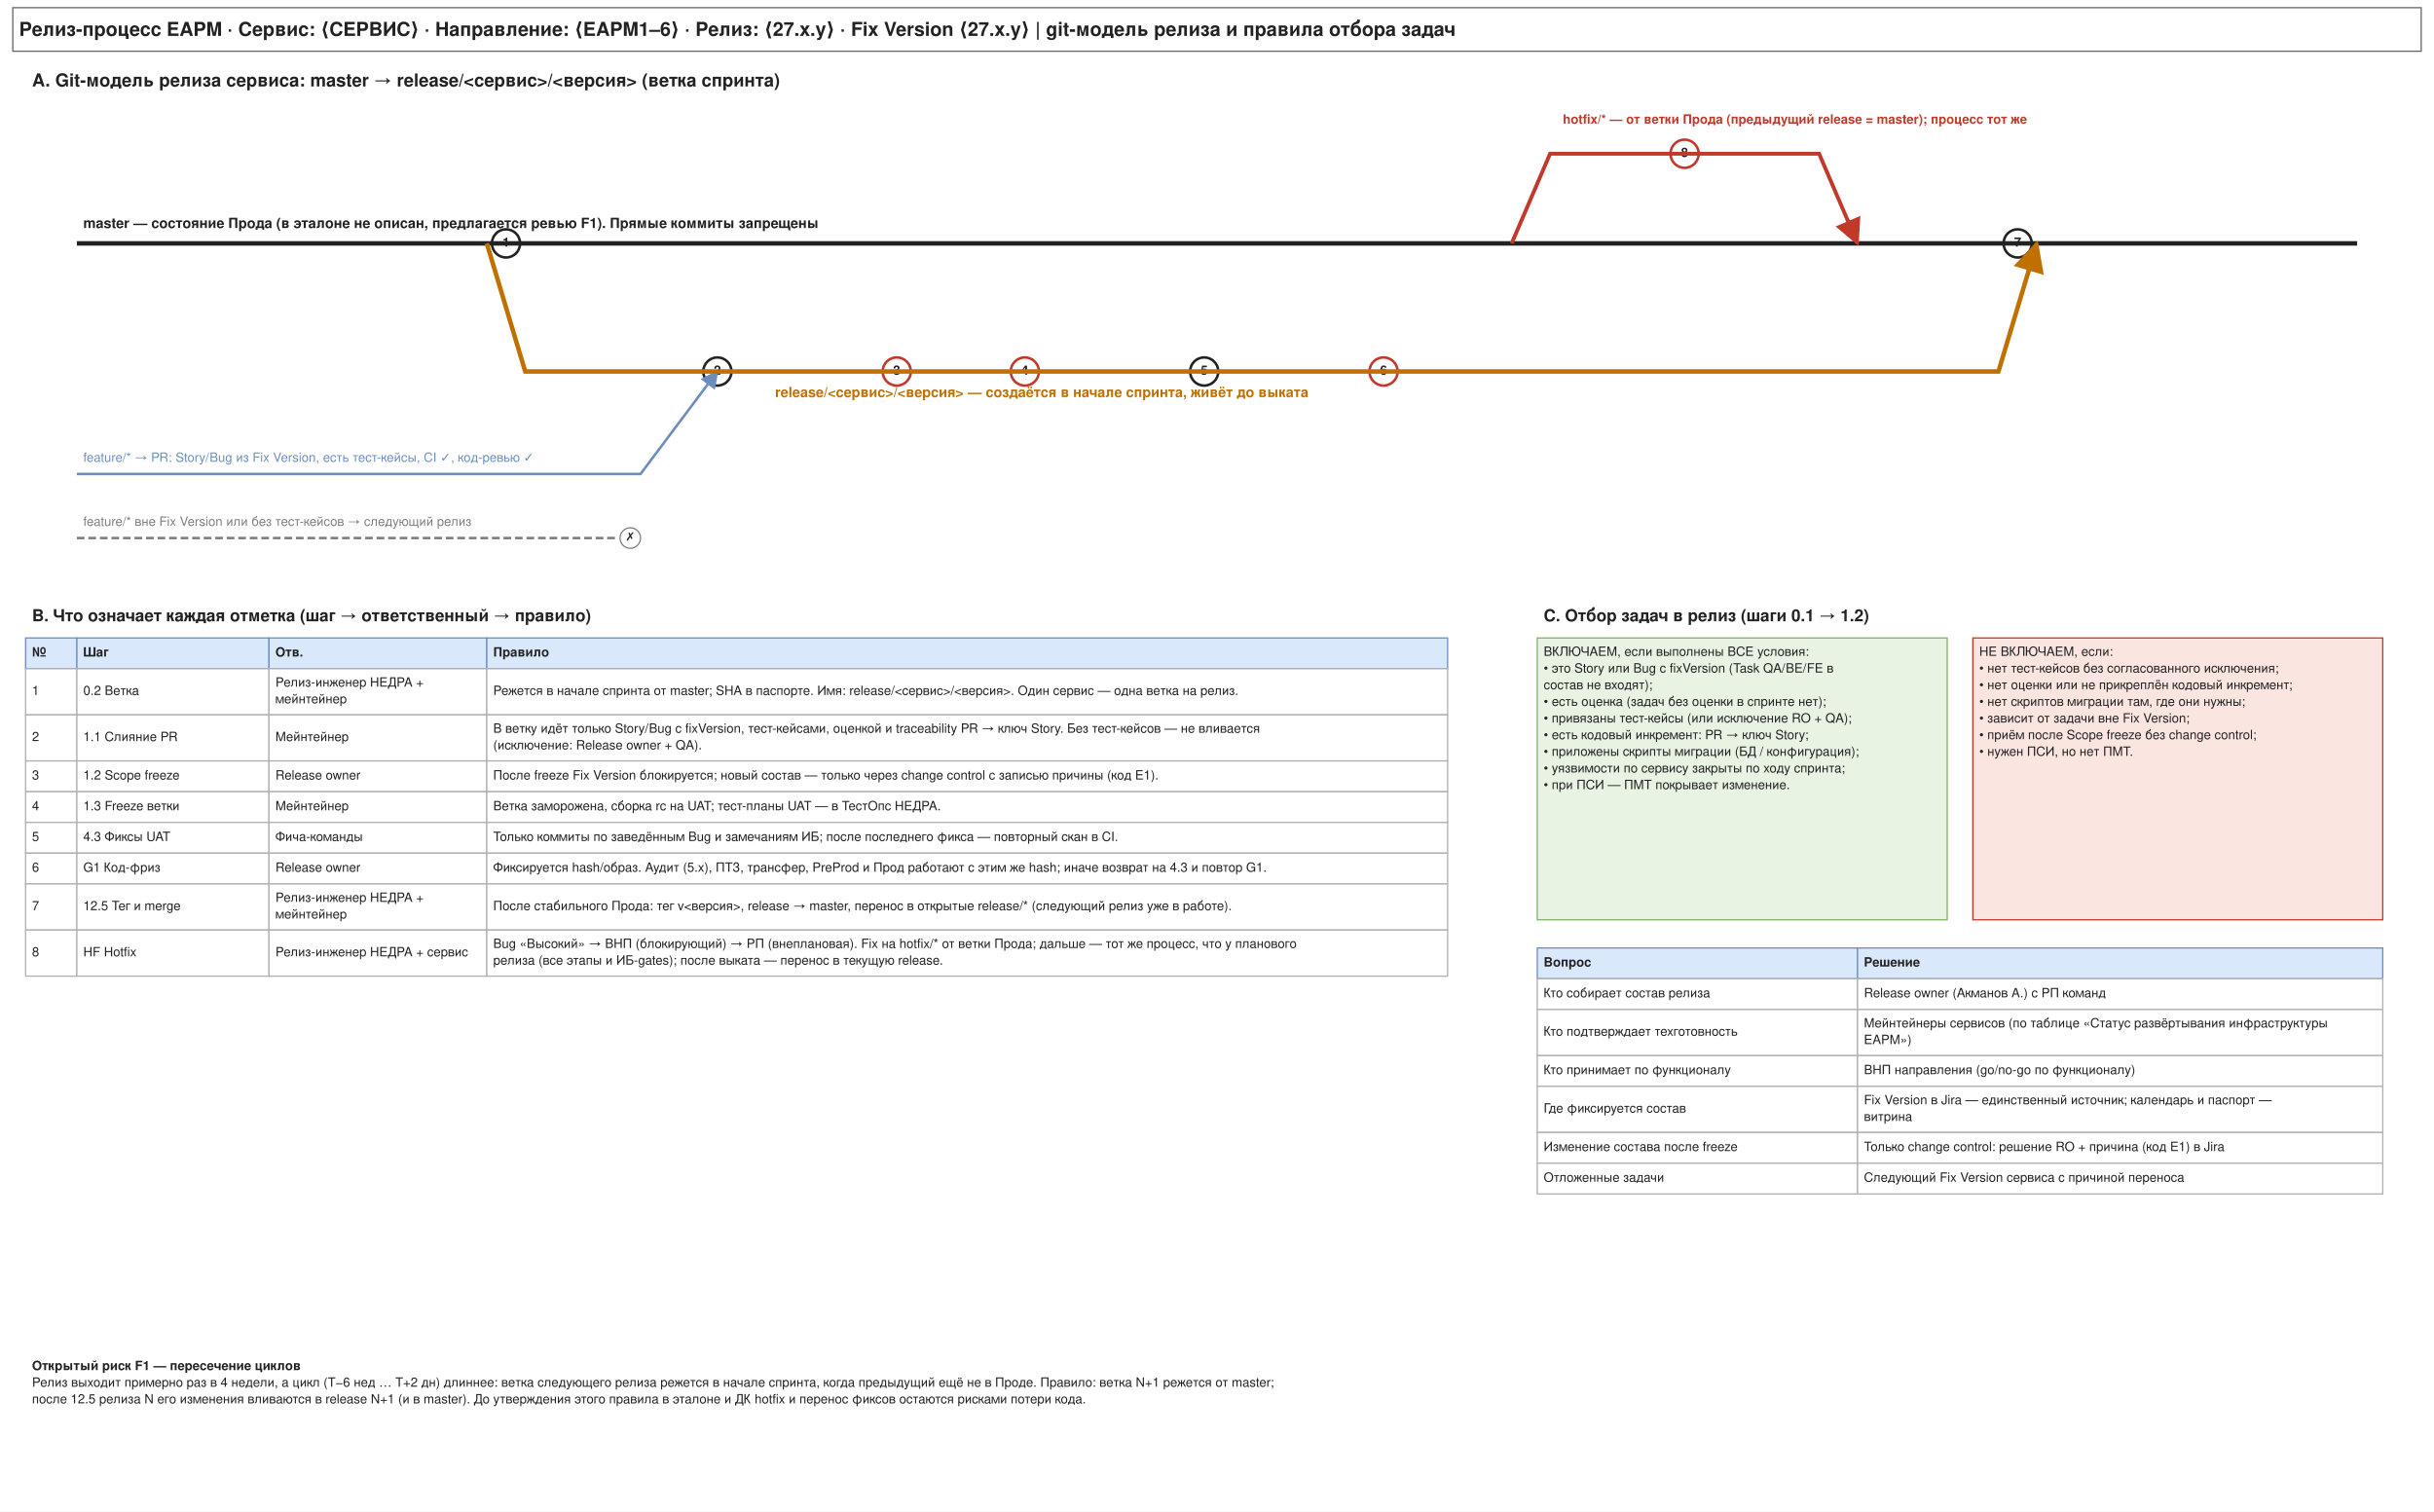
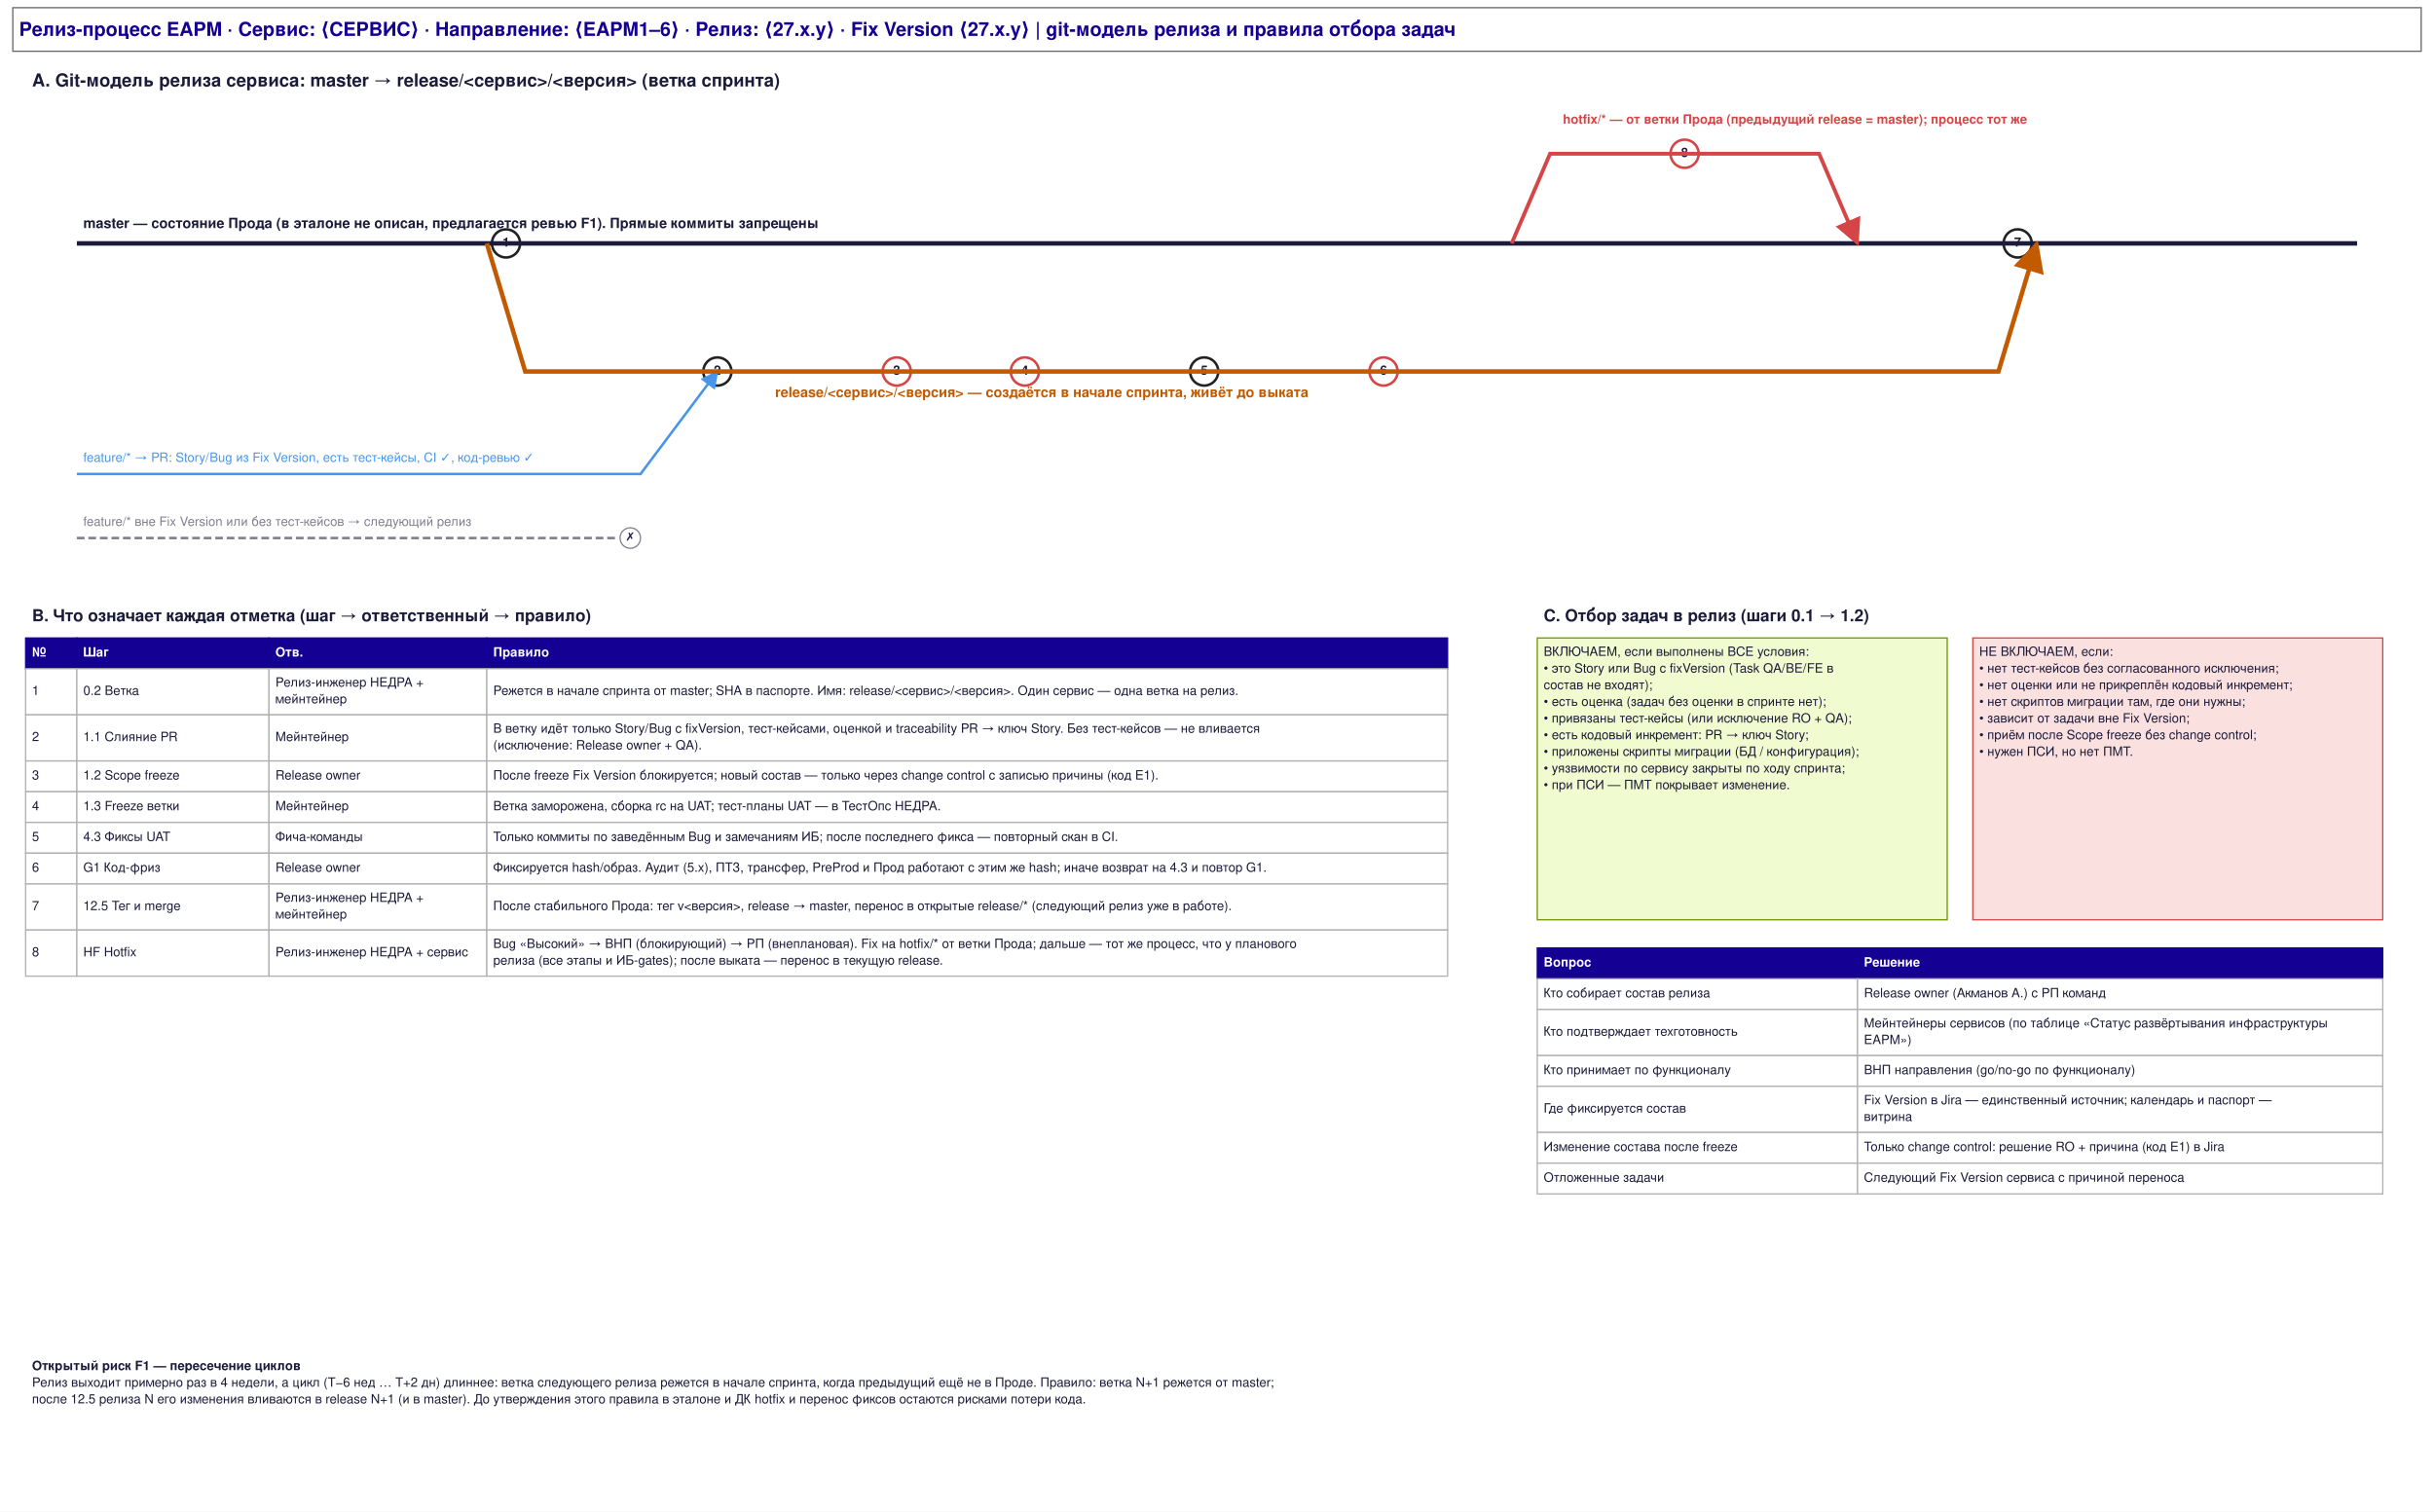
<svg xmlns="http://www.w3.org/2000/svg" width="1900" height="1180" viewBox="0 0 1900 1180" font-family="Helvetica, Arial, sans-serif">
  <rect width="1900" height="1180" fill="#FFFFFF" />
  <defs>
    <marker id="m0" viewBox="0 0 10 10" refX="9" refY="5" markerWidth="7" markerHeight="7" orient="auto-start-reverse">
-       <path d="M0,0 L10,5 L0,10 z" fill="#222222" />
+       <path d="M0,0 L10,5 L0,10 z" fill="#1B1B3A" />
    </marker>
    <marker id="m1" viewBox="0 0 10 10" refX="9" refY="5" markerWidth="7" markerHeight="7" orient="auto-start-reverse">
-       <path d="M0,0 L10,5 L0,10 z" fill="#6C8EBF" />
+       <path d="M0,0 L10,5 L0,10 z" fill="#4895EB" />
    </marker>
    <marker id="m2" viewBox="0 0 10 10" refX="9" refY="5" markerWidth="7" markerHeight="7" orient="auto-start-reverse">
-       <path d="M0,0 L10,5 L0,10 z" fill="#7F7F7F" />
+       <path d="M0,0 L10,5 L0,10 z" fill="#7F7F8F" />
    </marker>
    <marker id="m3" viewBox="0 0 10 10" refX="9" refY="5" markerWidth="7" markerHeight="7" orient="auto-start-reverse">
-       <path d="M0,0 L10,5 L0,10 z" fill="#C0392B" />
+       <path d="M0,0 L10,5 L0,10 z" fill="#C25A00" />
    </marker>
    <marker id="m4" viewBox="0 0 10 10" refX="9" refY="5" markerWidth="7" markerHeight="7" orient="auto-start-reverse">
-       <path d="M0,0 L10,5 L0,10 z" fill="#C07000" />
+       <path d="M0,0 L10,5 L0,10 z" fill="#D64545" />
    </marker>
  </defs>
  <rect x="10" y="6" width="1880" height="34" fill="#FFFFFF" stroke="#666666" stroke-width="1" />
-   <text x="15" y="28" font-size="15" fill="#222222" text-anchor="start" font-weight="bold">Релиз-процесс ЕАРМ · Сервис: ⟨СЕРВИС⟩ · Направление: ⟨ЕАРМ1–6⟩ · Релиз: ⟨27.x.y⟩ · Fix Version ⟨27.x.y⟩   |   git-модель релиза и правила отбора задач</text>
-   <text x="25" y="67.5" font-size="14" fill="#222222" text-anchor="start" font-weight="bold">A. Git-модель релиза сервиса: master → release/&lt;сервис&gt;/&lt;версия&gt; (ветка спринта)</text>
-   <text x="65" y="178" font-size="11" fill="#222222" text-anchor="start" font-weight="bold">master — состояние Прода (в эталоне не описан, предлагается ревью F1). Прямые коммиты запрещены</text>
-   <ellipse cx="492" cy="420" rx="8" ry="8" fill="#FFFFFF" stroke="#7F7F7F" stroke-width="1" />
-   <text x="492" y="422" font-size="9" fill="#222222" text-anchor="middle" font-weight="bold">✗</text>
-   <text x="65" y="360.5" font-size="10" fill="#6C8EBF" text-anchor="start">feature/* → PR: Story/Bug из Fix Version, есть тест-кейсы, CI ✓, код-ревью ✓</text>
-   <text x="65" y="410.5" font-size="10" fill="#7F7F7F" text-anchor="start">feature/* вне Fix Version или без тест-кейсов → следующий релиз</text>
-   <text x="605" y="310" font-size="11" fill="#C07000" text-anchor="start" font-weight="bold">release/&lt;сервис&gt;/&lt;версия&gt; — создаётся в начале спринта, живёт до выката</text>
-   <text x="1220" y="96.5" font-size="10" fill="#C0392B" text-anchor="start" font-weight="bold">hotfix/* — от ветки Прода (предыдущий release = master); процесс тот же</text>
+   <text x="15" y="28" font-size="15" fill="#140093" text-anchor="start" font-weight="bold">Релиз-процесс ЕАРМ · Сервис: ⟨СЕРВИС⟩ · Направление: ⟨ЕАРМ1–6⟩ · Релиз: ⟨27.x.y⟩ · Fix Version ⟨27.x.y⟩   |   git-модель релиза и правила отбора задач</text>
+   <text x="25" y="67.5" font-size="14" fill="#1B1B3A" text-anchor="start" font-weight="bold">A. Git-модель релиза сервиса: master → release/&lt;сервис&gt;/&lt;версия&gt; (ветка спринта)</text>
+   <text x="65" y="178" font-size="11" fill="#1B1B3A" text-anchor="start" font-weight="bold">master — состояние Прода (в эталоне не описан, предлагается ревью F1). Прямые коммиты запрещены</text>
+   <ellipse cx="492" cy="420" rx="8" ry="8" fill="#FFFFFF" stroke="#7F7F8F" stroke-width="1" />
+   <text x="492" y="422" font-size="9" fill="#1B1B3A" text-anchor="middle" font-weight="bold">✗</text>
+   <text x="65" y="360.5" font-size="10" fill="#4895EB" text-anchor="start">feature/* → PR: Story/Bug из Fix Version, есть тест-кейсы, CI ✓, код-ревью ✓</text>
+   <text x="65" y="410.5" font-size="10" fill="#7F7F8F" text-anchor="start">feature/* вне Fix Version или без тест-кейсов → следующий релиз</text>
+   <text x="605" y="310" font-size="11" fill="#C25A00" text-anchor="start" font-weight="bold">release/&lt;сервис&gt;/&lt;версия&gt; — создаётся в начале спринта, живёт до выката</text>
+   <text x="1220" y="96.5" font-size="10" fill="#D64545" text-anchor="start" font-weight="bold">hotfix/* — от ветки Прода (предыдущий release = master); процесс тот же</text>
  <ellipse cx="395" cy="190" rx="11" ry="11" fill="#FFFFFF" stroke="#222222" stroke-width="2" />
-   <text x="395" y="192.5" font-size="10" fill="#222222" text-anchor="middle" font-weight="bold">1</text>
+   <text x="395" y="192.5" font-size="10" fill="#1B1B3A" text-anchor="middle" font-weight="bold">1</text>
  <ellipse cx="560" cy="290" rx="11" ry="11" fill="#FFFFFF" stroke="#222222" stroke-width="2" />
-   <text x="560" y="292.5" font-size="10" fill="#222222" text-anchor="middle" font-weight="bold">2</text>
-   <ellipse cx="700" cy="290" rx="11" ry="11" fill="#FFFFFF" stroke="#C0392B" stroke-width="2" />
-   <text x="700" y="292.5" font-size="10" fill="#222222" text-anchor="middle" font-weight="bold">3</text>
-   <ellipse cx="800" cy="290" rx="11" ry="11" fill="#FFFFFF" stroke="#C0392B" stroke-width="2" />
-   <text x="800" y="292.5" font-size="10" fill="#222222" text-anchor="middle" font-weight="bold">4</text>
+   <text x="560" y="292.5" font-size="10" fill="#1B1B3A" text-anchor="middle" font-weight="bold">2</text>
+   <ellipse cx="700" cy="290" rx="11" ry="11" fill="#FFFFFF" stroke="#D64545" stroke-width="2" />
+   <text x="700" y="292.5" font-size="10" fill="#1B1B3A" text-anchor="middle" font-weight="bold">3</text>
+   <ellipse cx="800" cy="290" rx="11" ry="11" fill="#FFFFFF" stroke="#D64545" stroke-width="2" />
+   <text x="800" y="292.5" font-size="10" fill="#1B1B3A" text-anchor="middle" font-weight="bold">4</text>
  <ellipse cx="940" cy="290" rx="11" ry="11" fill="#FFFFFF" stroke="#222222" stroke-width="2" />
-   <text x="940" y="292.5" font-size="10" fill="#222222" text-anchor="middle" font-weight="bold">5</text>
-   <ellipse cx="1080" cy="290" rx="11" ry="11" fill="#FFFFFF" stroke="#C0392B" stroke-width="2" />
-   <text x="1080" y="292.5" font-size="10" fill="#222222" text-anchor="middle" font-weight="bold">6</text>
+   <text x="940" y="292.5" font-size="10" fill="#1B1B3A" text-anchor="middle" font-weight="bold">5</text>
+   <ellipse cx="1080" cy="290" rx="11" ry="11" fill="#FFFFFF" stroke="#D64545" stroke-width="2" />
+   <text x="1080" y="292.5" font-size="10" fill="#1B1B3A" text-anchor="middle" font-weight="bold">6</text>
  <ellipse cx="1575" cy="190" rx="11" ry="11" fill="#FFFFFF" stroke="#222222" stroke-width="2" />
-   <text x="1575" y="192.5" font-size="10" fill="#222222" text-anchor="middle" font-weight="bold">7</text>
-   <ellipse cx="1315" cy="120" rx="11" ry="11" fill="#FFFFFF" stroke="#C0392B" stroke-width="2" />
-   <text x="1315" y="122.5" font-size="10" fill="#222222" text-anchor="middle" font-weight="bold">8</text>
-   <text x="25" y="485" font-size="13" fill="#222222" text-anchor="start" font-weight="bold">B. Что означает каждая отметка (шаг → ответственный → правило)</text>
-   <rect x="20" y="498" width="40" height="24" fill="#DAE8FC" stroke="#6C8EBF" stroke-width="1" />
-   <text x="25" y="512.5" font-size="10" fill="#222222" text-anchor="start" font-weight="bold">№</text>
-   <rect x="60" y="498" width="150" height="24" fill="#DAE8FC" stroke="#6C8EBF" stroke-width="1" />
-   <text x="65" y="512.5" font-size="10" fill="#222222" text-anchor="start" font-weight="bold">Шаг</text>
-   <rect x="210" y="498" width="170" height="24" fill="#DAE8FC" stroke="#6C8EBF" stroke-width="1" />
-   <text x="215" y="512.5" font-size="10" fill="#222222" text-anchor="start" font-weight="bold">Отв.</text>
-   <rect x="380" y="498" width="750" height="24" fill="#DAE8FC" stroke="#6C8EBF" stroke-width="1" />
-   <text x="385" y="512.5" font-size="10" fill="#222222" text-anchor="start" font-weight="bold">Правило</text>
+   <text x="1575" y="192.5" font-size="10" fill="#1B1B3A" text-anchor="middle" font-weight="bold">7</text>
+   <ellipse cx="1315" cy="120" rx="11" ry="11" fill="#FFFFFF" stroke="#D64545" stroke-width="2" />
+   <text x="1315" y="122.5" font-size="10" fill="#1B1B3A" text-anchor="middle" font-weight="bold">8</text>
+   <text x="25" y="485" font-size="13" fill="#1B1B3A" text-anchor="start" font-weight="bold">B. Что означает каждая отметка (шаг → ответственный → правило)</text>
+   <rect x="20" y="498" width="40" height="24" fill="#140093" stroke="#140093" stroke-width="1" />
+   <text x="25" y="512.5" font-size="10" fill="#FFFFFF" text-anchor="start" font-weight="bold">№</text>
+   <rect x="60" y="498" width="150" height="24" fill="#140093" stroke="#140093" stroke-width="1" />
+   <text x="65" y="512.5" font-size="10" fill="#FFFFFF" text-anchor="start" font-weight="bold">Шаг</text>
+   <rect x="210" y="498" width="170" height="24" fill="#140093" stroke="#140093" stroke-width="1" />
+   <text x="215" y="512.5" font-size="10" fill="#FFFFFF" text-anchor="start" font-weight="bold">Отв.</text>
+   <rect x="380" y="498" width="750" height="24" fill="#140093" stroke="#140093" stroke-width="1" />
+   <text x="385" y="512.5" font-size="10" fill="#FFFFFF" text-anchor="start" font-weight="bold">Правило</text>
  <rect x="20" y="522" width="40" height="36" fill="#FFFFFF" stroke="#B0B0B0" stroke-width="1" />
-   <text x="25" y="542.5" font-size="10" fill="#222222" text-anchor="start">1</text>
+   <text x="25" y="542.5" font-size="10" fill="#1B1B3A" text-anchor="start">1</text>
  <rect x="60" y="522" width="150" height="36" fill="#FFFFFF" stroke="#B0B0B0" stroke-width="1" />
-   <text x="65" y="542.5" font-size="10" fill="#222222" text-anchor="start">0.2 Ветка</text>
+   <text x="65" y="542.5" font-size="10" fill="#1B1B3A" text-anchor="start">0.2 Ветка</text>
  <rect x="210" y="522" width="170" height="36" fill="#FFFFFF" stroke="#B0B0B0" stroke-width="1" />
-   <text x="215" y="536" font-size="10" fill="#222222" text-anchor="start">Релиз-инженер НЕДРА +</text>
-   <text x="215" y="549" font-size="10" fill="#222222" text-anchor="start">мейнтейнер</text>
+   <text x="215" y="536" font-size="10" fill="#1B1B3A" text-anchor="start">Релиз-инженер НЕДРА +</text>
+   <text x="215" y="549" font-size="10" fill="#1B1B3A" text-anchor="start">мейнтейнер</text>
  <rect x="380" y="522" width="750" height="36" fill="#FFFFFF" stroke="#B0B0B0" stroke-width="1" />
-   <text x="385" y="542.5" font-size="10" fill="#222222" text-anchor="start">Режется в начале спринта от master; SHA в паспорте. Имя: release/&lt;сервис&gt;/&lt;версия&gt;. Один сервис — одна ветка на релиз.</text>
+   <text x="385" y="542.5" font-size="10" fill="#1B1B3A" text-anchor="start">Режется в начале спринта от master; SHA в паспорте. Имя: release/&lt;сервис&gt;/&lt;версия&gt;. Один сервис — одна ветка на релиз.</text>
  <rect x="20" y="558" width="40" height="36" fill="#FFFFFF" stroke="#B0B0B0" stroke-width="1" />
-   <text x="25" y="578.5" font-size="10" fill="#222222" text-anchor="start">2</text>
+   <text x="25" y="578.5" font-size="10" fill="#1B1B3A" text-anchor="start">2</text>
  <rect x="60" y="558" width="150" height="36" fill="#FFFFFF" stroke="#B0B0B0" stroke-width="1" />
-   <text x="65" y="578.5" font-size="10" fill="#222222" text-anchor="start">1.1 Слияние PR</text>
+   <text x="65" y="578.5" font-size="10" fill="#1B1B3A" text-anchor="start">1.1 Слияние PR</text>
  <rect x="210" y="558" width="170" height="36" fill="#FFFFFF" stroke="#B0B0B0" stroke-width="1" />
-   <text x="215" y="578.5" font-size="10" fill="#222222" text-anchor="start">Мейнтейнер</text>
+   <text x="215" y="578.5" font-size="10" fill="#1B1B3A" text-anchor="start">Мейнтейнер</text>
  <rect x="380" y="558" width="750" height="36" fill="#FFFFFF" stroke="#B0B0B0" stroke-width="1" />
-   <text x="385" y="572" font-size="10" fill="#222222" text-anchor="start">В ветку идёт только Story/Bug с fixVersion, тест-кейсами, оценкой и traceability PR → ключ Story. Без тест-кейсов — не вливается</text>
-   <text x="385" y="585" font-size="10" fill="#222222" text-anchor="start">(исключение: Release owner + QA).</text>
+   <text x="385" y="572" font-size="10" fill="#1B1B3A" text-anchor="start">В ветку идёт только Story/Bug с fixVersion, тест-кейсами, оценкой и traceability PR → ключ Story. Без тест-кейсов — не вливается</text>
+   <text x="385" y="585" font-size="10" fill="#1B1B3A" text-anchor="start">(исключение: Release owner + QA).</text>
  <rect x="20" y="594" width="40" height="24" fill="#FFFFFF" stroke="#B0B0B0" stroke-width="1" />
-   <text x="25" y="608.5" font-size="10" fill="#222222" text-anchor="start">3</text>
+   <text x="25" y="608.5" font-size="10" fill="#1B1B3A" text-anchor="start">3</text>
  <rect x="60" y="594" width="150" height="24" fill="#FFFFFF" stroke="#B0B0B0" stroke-width="1" />
-   <text x="65" y="608.5" font-size="10" fill="#222222" text-anchor="start">1.2 Scope freeze</text>
+   <text x="65" y="608.5" font-size="10" fill="#1B1B3A" text-anchor="start">1.2 Scope freeze</text>
  <rect x="210" y="594" width="170" height="24" fill="#FFFFFF" stroke="#B0B0B0" stroke-width="1" />
-   <text x="215" y="608.5" font-size="10" fill="#222222" text-anchor="start">Release owner</text>
+   <text x="215" y="608.5" font-size="10" fill="#1B1B3A" text-anchor="start">Release owner</text>
  <rect x="380" y="594" width="750" height="24" fill="#FFFFFF" stroke="#B0B0B0" stroke-width="1" />
-   <text x="385" y="608.5" font-size="10" fill="#222222" text-anchor="start">После freeze Fix Version блокируется; новый состав — только через change control с записью причины (код E1).</text>
+   <text x="385" y="608.5" font-size="10" fill="#1B1B3A" text-anchor="start">После freeze Fix Version блокируется; новый состав — только через change control с записью причины (код E1).</text>
  <rect x="20" y="618" width="40" height="24" fill="#FFFFFF" stroke="#B0B0B0" stroke-width="1" />
-   <text x="25" y="632.5" font-size="10" fill="#222222" text-anchor="start">4</text>
+   <text x="25" y="632.5" font-size="10" fill="#1B1B3A" text-anchor="start">4</text>
  <rect x="60" y="618" width="150" height="24" fill="#FFFFFF" stroke="#B0B0B0" stroke-width="1" />
-   <text x="65" y="632.5" font-size="10" fill="#222222" text-anchor="start">1.3 Freeze ветки</text>
+   <text x="65" y="632.5" font-size="10" fill="#1B1B3A" text-anchor="start">1.3 Freeze ветки</text>
  <rect x="210" y="618" width="170" height="24" fill="#FFFFFF" stroke="#B0B0B0" stroke-width="1" />
-   <text x="215" y="632.5" font-size="10" fill="#222222" text-anchor="start">Мейнтейнер</text>
+   <text x="215" y="632.5" font-size="10" fill="#1B1B3A" text-anchor="start">Мейнтейнер</text>
  <rect x="380" y="618" width="750" height="24" fill="#FFFFFF" stroke="#B0B0B0" stroke-width="1" />
-   <text x="385" y="632.5" font-size="10" fill="#222222" text-anchor="start">Ветка заморожена, сборка rc на UAT; тест-планы UAT — в ТестОпс НЕДРА.</text>
+   <text x="385" y="632.5" font-size="10" fill="#1B1B3A" text-anchor="start">Ветка заморожена, сборка rc на UAT; тест-планы UAT — в ТестОпс НЕДРА.</text>
  <rect x="20" y="642" width="40" height="24" fill="#FFFFFF" stroke="#B0B0B0" stroke-width="1" />
-   <text x="25" y="656.5" font-size="10" fill="#222222" text-anchor="start">5</text>
+   <text x="25" y="656.5" font-size="10" fill="#1B1B3A" text-anchor="start">5</text>
  <rect x="60" y="642" width="150" height="24" fill="#FFFFFF" stroke="#B0B0B0" stroke-width="1" />
-   <text x="65" y="656.5" font-size="10" fill="#222222" text-anchor="start">4.3 Фиксы UAT</text>
+   <text x="65" y="656.5" font-size="10" fill="#1B1B3A" text-anchor="start">4.3 Фиксы UAT</text>
  <rect x="210" y="642" width="170" height="24" fill="#FFFFFF" stroke="#B0B0B0" stroke-width="1" />
-   <text x="215" y="656.5" font-size="10" fill="#222222" text-anchor="start">Фича-команды</text>
+   <text x="215" y="656.5" font-size="10" fill="#1B1B3A" text-anchor="start">Фича-команды</text>
  <rect x="380" y="642" width="750" height="24" fill="#FFFFFF" stroke="#B0B0B0" stroke-width="1" />
-   <text x="385" y="656.5" font-size="10" fill="#222222" text-anchor="start">Только коммиты по заведённым Bug и замечаниям ИБ; после последнего фикса — повторный скан в CI.</text>
+   <text x="385" y="656.5" font-size="10" fill="#1B1B3A" text-anchor="start">Только коммиты по заведённым Bug и замечаниям ИБ; после последнего фикса — повторный скан в CI.</text>
  <rect x="20" y="666" width="40" height="24" fill="#FFFFFF" stroke="#B0B0B0" stroke-width="1" />
-   <text x="25" y="680.5" font-size="10" fill="#222222" text-anchor="start">6</text>
+   <text x="25" y="680.5" font-size="10" fill="#1B1B3A" text-anchor="start">6</text>
  <rect x="60" y="666" width="150" height="24" fill="#FFFFFF" stroke="#B0B0B0" stroke-width="1" />
-   <text x="65" y="680.5" font-size="10" fill="#222222" text-anchor="start">G1 Код-фриз</text>
+   <text x="65" y="680.5" font-size="10" fill="#1B1B3A" text-anchor="start">G1 Код-фриз</text>
  <rect x="210" y="666" width="170" height="24" fill="#FFFFFF" stroke="#B0B0B0" stroke-width="1" />
-   <text x="215" y="680.5" font-size="10" fill="#222222" text-anchor="start">Release owner</text>
+   <text x="215" y="680.5" font-size="10" fill="#1B1B3A" text-anchor="start">Release owner</text>
  <rect x="380" y="666" width="750" height="24" fill="#FFFFFF" stroke="#B0B0B0" stroke-width="1" />
-   <text x="385" y="680.5" font-size="10" fill="#222222" text-anchor="start">Фиксируется hash/образ. Аудит (5.x), ПТЗ, трансфер, PreProd и Прод работают с этим же hash; иначе возврат на 4.3 и повтор G1.</text>
+   <text x="385" y="680.5" font-size="10" fill="#1B1B3A" text-anchor="start">Фиксируется hash/образ. Аудит (5.x), ПТЗ, трансфер, PreProd и Прод работают с этим же hash; иначе возврат на 4.3 и повтор G1.</text>
  <rect x="20" y="690" width="40" height="36" fill="#FFFFFF" stroke="#B0B0B0" stroke-width="1" />
-   <text x="25" y="710.5" font-size="10" fill="#222222" text-anchor="start">7</text>
+   <text x="25" y="710.5" font-size="10" fill="#1B1B3A" text-anchor="start">7</text>
  <rect x="60" y="690" width="150" height="36" fill="#FFFFFF" stroke="#B0B0B0" stroke-width="1" />
-   <text x="65" y="710.5" font-size="10" fill="#222222" text-anchor="start">12.5 Тег и merge</text>
+   <text x="65" y="710.5" font-size="10" fill="#1B1B3A" text-anchor="start">12.5 Тег и merge</text>
  <rect x="210" y="690" width="170" height="36" fill="#FFFFFF" stroke="#B0B0B0" stroke-width="1" />
-   <text x="215" y="704" font-size="10" fill="#222222" text-anchor="start">Релиз-инженер НЕДРА +</text>
-   <text x="215" y="717" font-size="10" fill="#222222" text-anchor="start">мейнтейнер</text>
+   <text x="215" y="704" font-size="10" fill="#1B1B3A" text-anchor="start">Релиз-инженер НЕДРА +</text>
+   <text x="215" y="717" font-size="10" fill="#1B1B3A" text-anchor="start">мейнтейнер</text>
  <rect x="380" y="690" width="750" height="36" fill="#FFFFFF" stroke="#B0B0B0" stroke-width="1" />
-   <text x="385" y="710.5" font-size="10" fill="#222222" text-anchor="start">После стабильного Прода: тег v&lt;версия&gt;, release → master, перенос в открытые release/* (следующий релиз уже в работе).</text>
+   <text x="385" y="710.5" font-size="10" fill="#1B1B3A" text-anchor="start">После стабильного Прода: тег v&lt;версия&gt;, release → master, перенос в открытые release/* (следующий релиз уже в работе).</text>
  <rect x="20" y="726" width="40" height="36" fill="#FFFFFF" stroke="#B0B0B0" stroke-width="1" />
-   <text x="25" y="746.5" font-size="10" fill="#222222" text-anchor="start">8</text>
+   <text x="25" y="746.5" font-size="10" fill="#1B1B3A" text-anchor="start">8</text>
  <rect x="60" y="726" width="150" height="36" fill="#FFFFFF" stroke="#B0B0B0" stroke-width="1" />
-   <text x="65" y="746.5" font-size="10" fill="#222222" text-anchor="start">HF Hotfix</text>
+   <text x="65" y="746.5" font-size="10" fill="#1B1B3A" text-anchor="start">HF Hotfix</text>
  <rect x="210" y="726" width="170" height="36" fill="#FFFFFF" stroke="#B0B0B0" stroke-width="1" />
-   <text x="215" y="746.5" font-size="10" fill="#222222" text-anchor="start">Релиз-инженер НЕДРА + сервис</text>
+   <text x="215" y="746.5" font-size="10" fill="#1B1B3A" text-anchor="start">Релиз-инженер НЕДРА + сервис</text>
  <rect x="380" y="726" width="750" height="36" fill="#FFFFFF" stroke="#B0B0B0" stroke-width="1" />
-   <text x="385" y="740" font-size="10" fill="#222222" text-anchor="start">Bug «Высокий» → ВНП (блокирующий) → РП (внеплановая). Fix на hotfix/* от ветки Прода; дальше — тот же процесс, что у планового</text>
-   <text x="385" y="753" font-size="10" fill="#222222" text-anchor="start">релиза (все этапы и ИБ-gates); после выката — перенос в текущую release.</text>
-   <text x="1205" y="485" font-size="13" fill="#222222" text-anchor="start" font-weight="bold">C. Отбор задач в релиз (шаги 0.1 → 1.2)</text>
-   <rect x="1200" y="498" width="320" height="220" fill="#E8F3E4" stroke="#82B366" stroke-width="1" />
-   <text x="1205" y="512" font-size="10" fill="#222222" text-anchor="start">ВКЛЮЧАЕМ, если выполнены ВСЕ условия:</text>
-   <text x="1205" y="525" font-size="10" fill="#222222" text-anchor="start">• это Story или Bug с fixVersion (Task QA/BE/FE в</text>
-   <text x="1205" y="538" font-size="10" fill="#222222" text-anchor="start">состав не входят);</text>
-   <text x="1205" y="551" font-size="10" fill="#222222" text-anchor="start">• есть оценка (задач без оценки в спринте нет);</text>
-   <text x="1205" y="564" font-size="10" fill="#222222" text-anchor="start">• привязаны тест-кейсы (или исключение RO + QA);</text>
-   <text x="1205" y="577" font-size="10" fill="#222222" text-anchor="start">• есть кодовый инкремент: PR → ключ Story;</text>
-   <text x="1205" y="590" font-size="10" fill="#222222" text-anchor="start">• приложены скрипты миграции (БД / конфигурация);</text>
-   <text x="1205" y="603" font-size="10" fill="#222222" text-anchor="start">• уязвимости по сервису закрыты по ходу спринта;</text>
-   <text x="1205" y="616" font-size="10" fill="#222222" text-anchor="start">• при ПСИ — ПМТ покрывает изменение.</text>
-   <rect x="1540" y="498" width="320" height="220" fill="#FBE5E1" stroke="#C0392B" stroke-width="1" />
-   <text x="1545" y="512" font-size="10" fill="#222222" text-anchor="start">НЕ ВКЛЮЧАЕМ, если:</text>
-   <text x="1545" y="525" font-size="10" fill="#222222" text-anchor="start">• нет тест-кейсов без согласованного исключения;</text>
-   <text x="1545" y="538" font-size="10" fill="#222222" text-anchor="start">• нет оценки или не прикреплён кодовый инкремент;</text>
-   <text x="1545" y="551" font-size="10" fill="#222222" text-anchor="start">• нет скриптов миграции там, где они нужны;</text>
-   <text x="1545" y="564" font-size="10" fill="#222222" text-anchor="start">• зависит от задачи вне Fix Version;</text>
-   <text x="1545" y="577" font-size="10" fill="#222222" text-anchor="start">• приём после Scope freeze без change control;</text>
-   <text x="1545" y="590" font-size="10" fill="#222222" text-anchor="start">• нужен ПСИ, но нет ПМТ.</text>
-   <rect x="1200" y="740" width="250" height="24" fill="#DAE8FC" stroke="#6C8EBF" stroke-width="1" />
-   <text x="1205" y="754.5" font-size="10" fill="#222222" text-anchor="start" font-weight="bold">Вопрос</text>
-   <rect x="1450" y="740" width="410" height="24" fill="#DAE8FC" stroke="#6C8EBF" stroke-width="1" />
-   <text x="1455" y="754.5" font-size="10" fill="#222222" text-anchor="start" font-weight="bold">Решение</text>
+   <text x="385" y="740" font-size="10" fill="#1B1B3A" text-anchor="start">Bug «Высокий» → ВНП (блокирующий) → РП (внеплановая). Fix на hotfix/* от ветки Прода; дальше — тот же процесс, что у планового</text>
+   <text x="385" y="753" font-size="10" fill="#1B1B3A" text-anchor="start">релиза (все этапы и ИБ-gates); после выката — перенос в текущую release.</text>
+   <text x="1205" y="485" font-size="13" fill="#1B1B3A" text-anchor="start" font-weight="bold">C. Отбор задач в релиз (шаги 0.1 → 1.2)</text>
+   <rect x="1200" y="498" width="320" height="220" fill="#F0FBD0" stroke="#6E9400" stroke-width="1" />
+   <text x="1205" y="512" font-size="10" fill="#1B1B3A" text-anchor="start">ВКЛЮЧАЕМ, если выполнены ВСЕ условия:</text>
+   <text x="1205" y="525" font-size="10" fill="#1B1B3A" text-anchor="start">• это Story или Bug с fixVersion (Task QA/BE/FE в</text>
+   <text x="1205" y="538" font-size="10" fill="#1B1B3A" text-anchor="start">состав не входят);</text>
+   <text x="1205" y="551" font-size="10" fill="#1B1B3A" text-anchor="start">• есть оценка (задач без оценки в спринте нет);</text>
+   <text x="1205" y="564" font-size="10" fill="#1B1B3A" text-anchor="start">• привязаны тест-кейсы (или исключение RO + QA);</text>
+   <text x="1205" y="577" font-size="10" fill="#1B1B3A" text-anchor="start">• есть кодовый инкремент: PR → ключ Story;</text>
+   <text x="1205" y="590" font-size="10" fill="#1B1B3A" text-anchor="start">• приложены скрипты миграции (БД / конфигурация);</text>
+   <text x="1205" y="603" font-size="10" fill="#1B1B3A" text-anchor="start">• уязвимости по сервису закрыты по ходу спринта;</text>
+   <text x="1205" y="616" font-size="10" fill="#1B1B3A" text-anchor="start">• при ПСИ — ПМТ покрывает изменение.</text>
+   <rect x="1540" y="498" width="320" height="220" fill="#FBE0E0" stroke="#D64545" stroke-width="1" />
+   <text x="1545" y="512" font-size="10" fill="#1B1B3A" text-anchor="start">НЕ ВКЛЮЧАЕМ, если:</text>
+   <text x="1545" y="525" font-size="10" fill="#1B1B3A" text-anchor="start">• нет тест-кейсов без согласованного исключения;</text>
+   <text x="1545" y="538" font-size="10" fill="#1B1B3A" text-anchor="start">• нет оценки или не прикреплён кодовый инкремент;</text>
+   <text x="1545" y="551" font-size="10" fill="#1B1B3A" text-anchor="start">• нет скриптов миграции там, где они нужны;</text>
+   <text x="1545" y="564" font-size="10" fill="#1B1B3A" text-anchor="start">• зависит от задачи вне Fix Version;</text>
+   <text x="1545" y="577" font-size="10" fill="#1B1B3A" text-anchor="start">• приём после Scope freeze без change control;</text>
+   <text x="1545" y="590" font-size="10" fill="#1B1B3A" text-anchor="start">• нужен ПСИ, но нет ПМТ.</text>
+   <rect x="1200" y="740" width="250" height="24" fill="#140093" stroke="#140093" stroke-width="1" />
+   <text x="1205" y="754.5" font-size="10" fill="#FFFFFF" text-anchor="start" font-weight="bold">Вопрос</text>
+   <rect x="1450" y="740" width="410" height="24" fill="#140093" stroke="#140093" stroke-width="1" />
+   <text x="1455" y="754.5" font-size="10" fill="#FFFFFF" text-anchor="start" font-weight="bold">Решение</text>
  <rect x="1200" y="764" width="250" height="24" fill="#FFFFFF" stroke="#B0B0B0" stroke-width="1" />
-   <text x="1205" y="778.5" font-size="10" fill="#222222" text-anchor="start">Кто собирает состав релиза</text>
+   <text x="1205" y="778.5" font-size="10" fill="#1B1B3A" text-anchor="start">Кто собирает состав релиза</text>
  <rect x="1450" y="764" width="410" height="24" fill="#FFFFFF" stroke="#B0B0B0" stroke-width="1" />
-   <text x="1455" y="778.5" font-size="10" fill="#222222" text-anchor="start">Release owner (Акманов А.) с РП команд</text>
+   <text x="1455" y="778.5" font-size="10" fill="#1B1B3A" text-anchor="start">Release owner (Акманов А.) с РП команд</text>
  <rect x="1200" y="788" width="250" height="36" fill="#FFFFFF" stroke="#B0B0B0" stroke-width="1" />
-   <text x="1205" y="808.5" font-size="10" fill="#222222" text-anchor="start">Кто подтверждает техготовность</text>
+   <text x="1205" y="808.5" font-size="10" fill="#1B1B3A" text-anchor="start">Кто подтверждает техготовность</text>
  <rect x="1450" y="788" width="410" height="36" fill="#FFFFFF" stroke="#B0B0B0" stroke-width="1" />
-   <text x="1455" y="802" font-size="10" fill="#222222" text-anchor="start">Мейнтейнеры сервисов (по таблице «Статус развёртывания инфраструктуры</text>
-   <text x="1455" y="815" font-size="10" fill="#222222" text-anchor="start">ЕАРМ»)</text>
+   <text x="1455" y="802" font-size="10" fill="#1B1B3A" text-anchor="start">Мейнтейнеры сервисов (по таблице «Статус развёртывания инфраструктуры</text>
+   <text x="1455" y="815" font-size="10" fill="#1B1B3A" text-anchor="start">ЕАРМ»)</text>
  <rect x="1200" y="824" width="250" height="24" fill="#FFFFFF" stroke="#B0B0B0" stroke-width="1" />
-   <text x="1205" y="838.5" font-size="10" fill="#222222" text-anchor="start">Кто принимает по функционалу</text>
+   <text x="1205" y="838.5" font-size="10" fill="#1B1B3A" text-anchor="start">Кто принимает по функционалу</text>
  <rect x="1450" y="824" width="410" height="24" fill="#FFFFFF" stroke="#B0B0B0" stroke-width="1" />
-   <text x="1455" y="838.5" font-size="10" fill="#222222" text-anchor="start">ВНП направления (go/no-go по функционалу)</text>
+   <text x="1455" y="838.5" font-size="10" fill="#1B1B3A" text-anchor="start">ВНП направления (go/no-go по функционалу)</text>
  <rect x="1200" y="848" width="250" height="36" fill="#FFFFFF" stroke="#B0B0B0" stroke-width="1" />
-   <text x="1205" y="868.5" font-size="10" fill="#222222" text-anchor="start">Где фиксируется состав</text>
+   <text x="1205" y="868.5" font-size="10" fill="#1B1B3A" text-anchor="start">Где фиксируется состав</text>
  <rect x="1450" y="848" width="410" height="36" fill="#FFFFFF" stroke="#B0B0B0" stroke-width="1" />
-   <text x="1455" y="862" font-size="10" fill="#222222" text-anchor="start">Fix Version в Jira — единственный источник; календарь и паспорт —</text>
-   <text x="1455" y="875" font-size="10" fill="#222222" text-anchor="start">витрина</text>
+   <text x="1455" y="862" font-size="10" fill="#1B1B3A" text-anchor="start">Fix Version в Jira — единственный источник; календарь и паспорт —</text>
+   <text x="1455" y="875" font-size="10" fill="#1B1B3A" text-anchor="start">витрина</text>
  <rect x="1200" y="884" width="250" height="24" fill="#FFFFFF" stroke="#B0B0B0" stroke-width="1" />
-   <text x="1205" y="898.5" font-size="10" fill="#222222" text-anchor="start">Изменение состава после freeze</text>
+   <text x="1205" y="898.5" font-size="10" fill="#1B1B3A" text-anchor="start">Изменение состава после freeze</text>
  <rect x="1450" y="884" width="410" height="24" fill="#FFFFFF" stroke="#B0B0B0" stroke-width="1" />
-   <text x="1455" y="898.5" font-size="10" fill="#222222" text-anchor="start">Только change control: решение RO + причина (код E1) в Jira</text>
+   <text x="1455" y="898.5" font-size="10" fill="#1B1B3A" text-anchor="start">Только change control: решение RO + причина (код E1) в Jira</text>
  <rect x="1200" y="908" width="250" height="24" fill="#FFFFFF" stroke="#B0B0B0" stroke-width="1" />
-   <text x="1205" y="922.5" font-size="10" fill="#222222" text-anchor="start">Отложенные задачи</text>
+   <text x="1205" y="922.5" font-size="10" fill="#1B1B3A" text-anchor="start">Отложенные задачи</text>
  <rect x="1450" y="908" width="410" height="24" fill="#FFFFFF" stroke="#B0B0B0" stroke-width="1" />
-   <text x="1455" y="922.5" font-size="10" fill="#222222" text-anchor="start">Следующий Fix Version сервиса с причиной переноса</text>
-   <text x="25" y="1069.5" font-size="10" fill="#222222" text-anchor="start" font-weight="bold">Открытый риск F1 — пересечение циклов</text>
-   <text x="25" y="1082.5" font-size="10" fill="#222222" text-anchor="start">Релиз выходит примерно раз в 4 недели, а цикл (T−6 нед … T+2 дн) длиннее: ветка следующего релиза режется в начале спринта, когда предыдущий ещё не в Проде. Правило: ветка N+1 режется от master;</text>
-   <text x="25" y="1095.5" font-size="10" fill="#222222" text-anchor="start">после 12.5 релиза N его изменения вливаются в release N+1 (и в master). До утверждения этого правила в эталоне и ДК hotfix и перенос фиксов остаются рисками потери кода.</text>
-   <polyline points="60,190 1840,190" fill="none" stroke="#222222" stroke-width="3.5" />
-   <polyline points="60,370 500,370 560,290" fill="none" stroke="#6C8EBF" stroke-width="2" marker-end="url(#m1)" />
-   <polyline points="60,420 480,420" fill="none" stroke="#7F7F7F" stroke-width="2" stroke-dasharray="6 3" />
-   <polyline points="380,190 410,290 1560,290 1590,190" fill="none" stroke="#C07000" stroke-width="3.5" marker-end="url(#m4)" />
-   <polyline points="1180,190 1210,120 1420,120 1450,190" fill="none" stroke="#C0392B" stroke-width="3" marker-end="url(#m3)" />
+   <text x="1455" y="922.5" font-size="10" fill="#1B1B3A" text-anchor="start">Следующий Fix Version сервиса с причиной переноса</text>
+   <text x="25" y="1069.5" font-size="10" fill="#1B1B3A" text-anchor="start" font-weight="bold">Открытый риск F1 — пересечение циклов</text>
+   <text x="25" y="1082.5" font-size="10" fill="#1B1B3A" text-anchor="start">Релиз выходит примерно раз в 4 недели, а цикл (T−6 нед … T+2 дн) длиннее: ветка следующего релиза режется в начале спринта, когда предыдущий ещё не в Проде. Правило: ветка N+1 режется от master;</text>
+   <text x="25" y="1095.5" font-size="10" fill="#1B1B3A" text-anchor="start">после 12.5 релиза N его изменения вливаются в release N+1 (и в master). До утверждения этого правила в эталоне и ДК hotfix и перенос фиксов остаются рисками потери кода.</text>
+   <polyline points="60,190 1840,190" fill="none" stroke="#1B1B3A" stroke-width="3.5" />
+   <polyline points="60,370 500,370 560,290" fill="none" stroke="#4895EB" stroke-width="2" marker-end="url(#m1)" />
+   <polyline points="60,420 480,420" fill="none" stroke="#7F7F8F" stroke-width="2" stroke-dasharray="6 3" />
+   <polyline points="380,190 410,290 1560,290 1590,190" fill="none" stroke="#C25A00" stroke-width="3.5" marker-end="url(#m3)" />
+   <polyline points="1180,190 1210,120 1420,120 1450,190" fill="none" stroke="#D64545" stroke-width="3" marker-end="url(#m4)" />
</svg>
